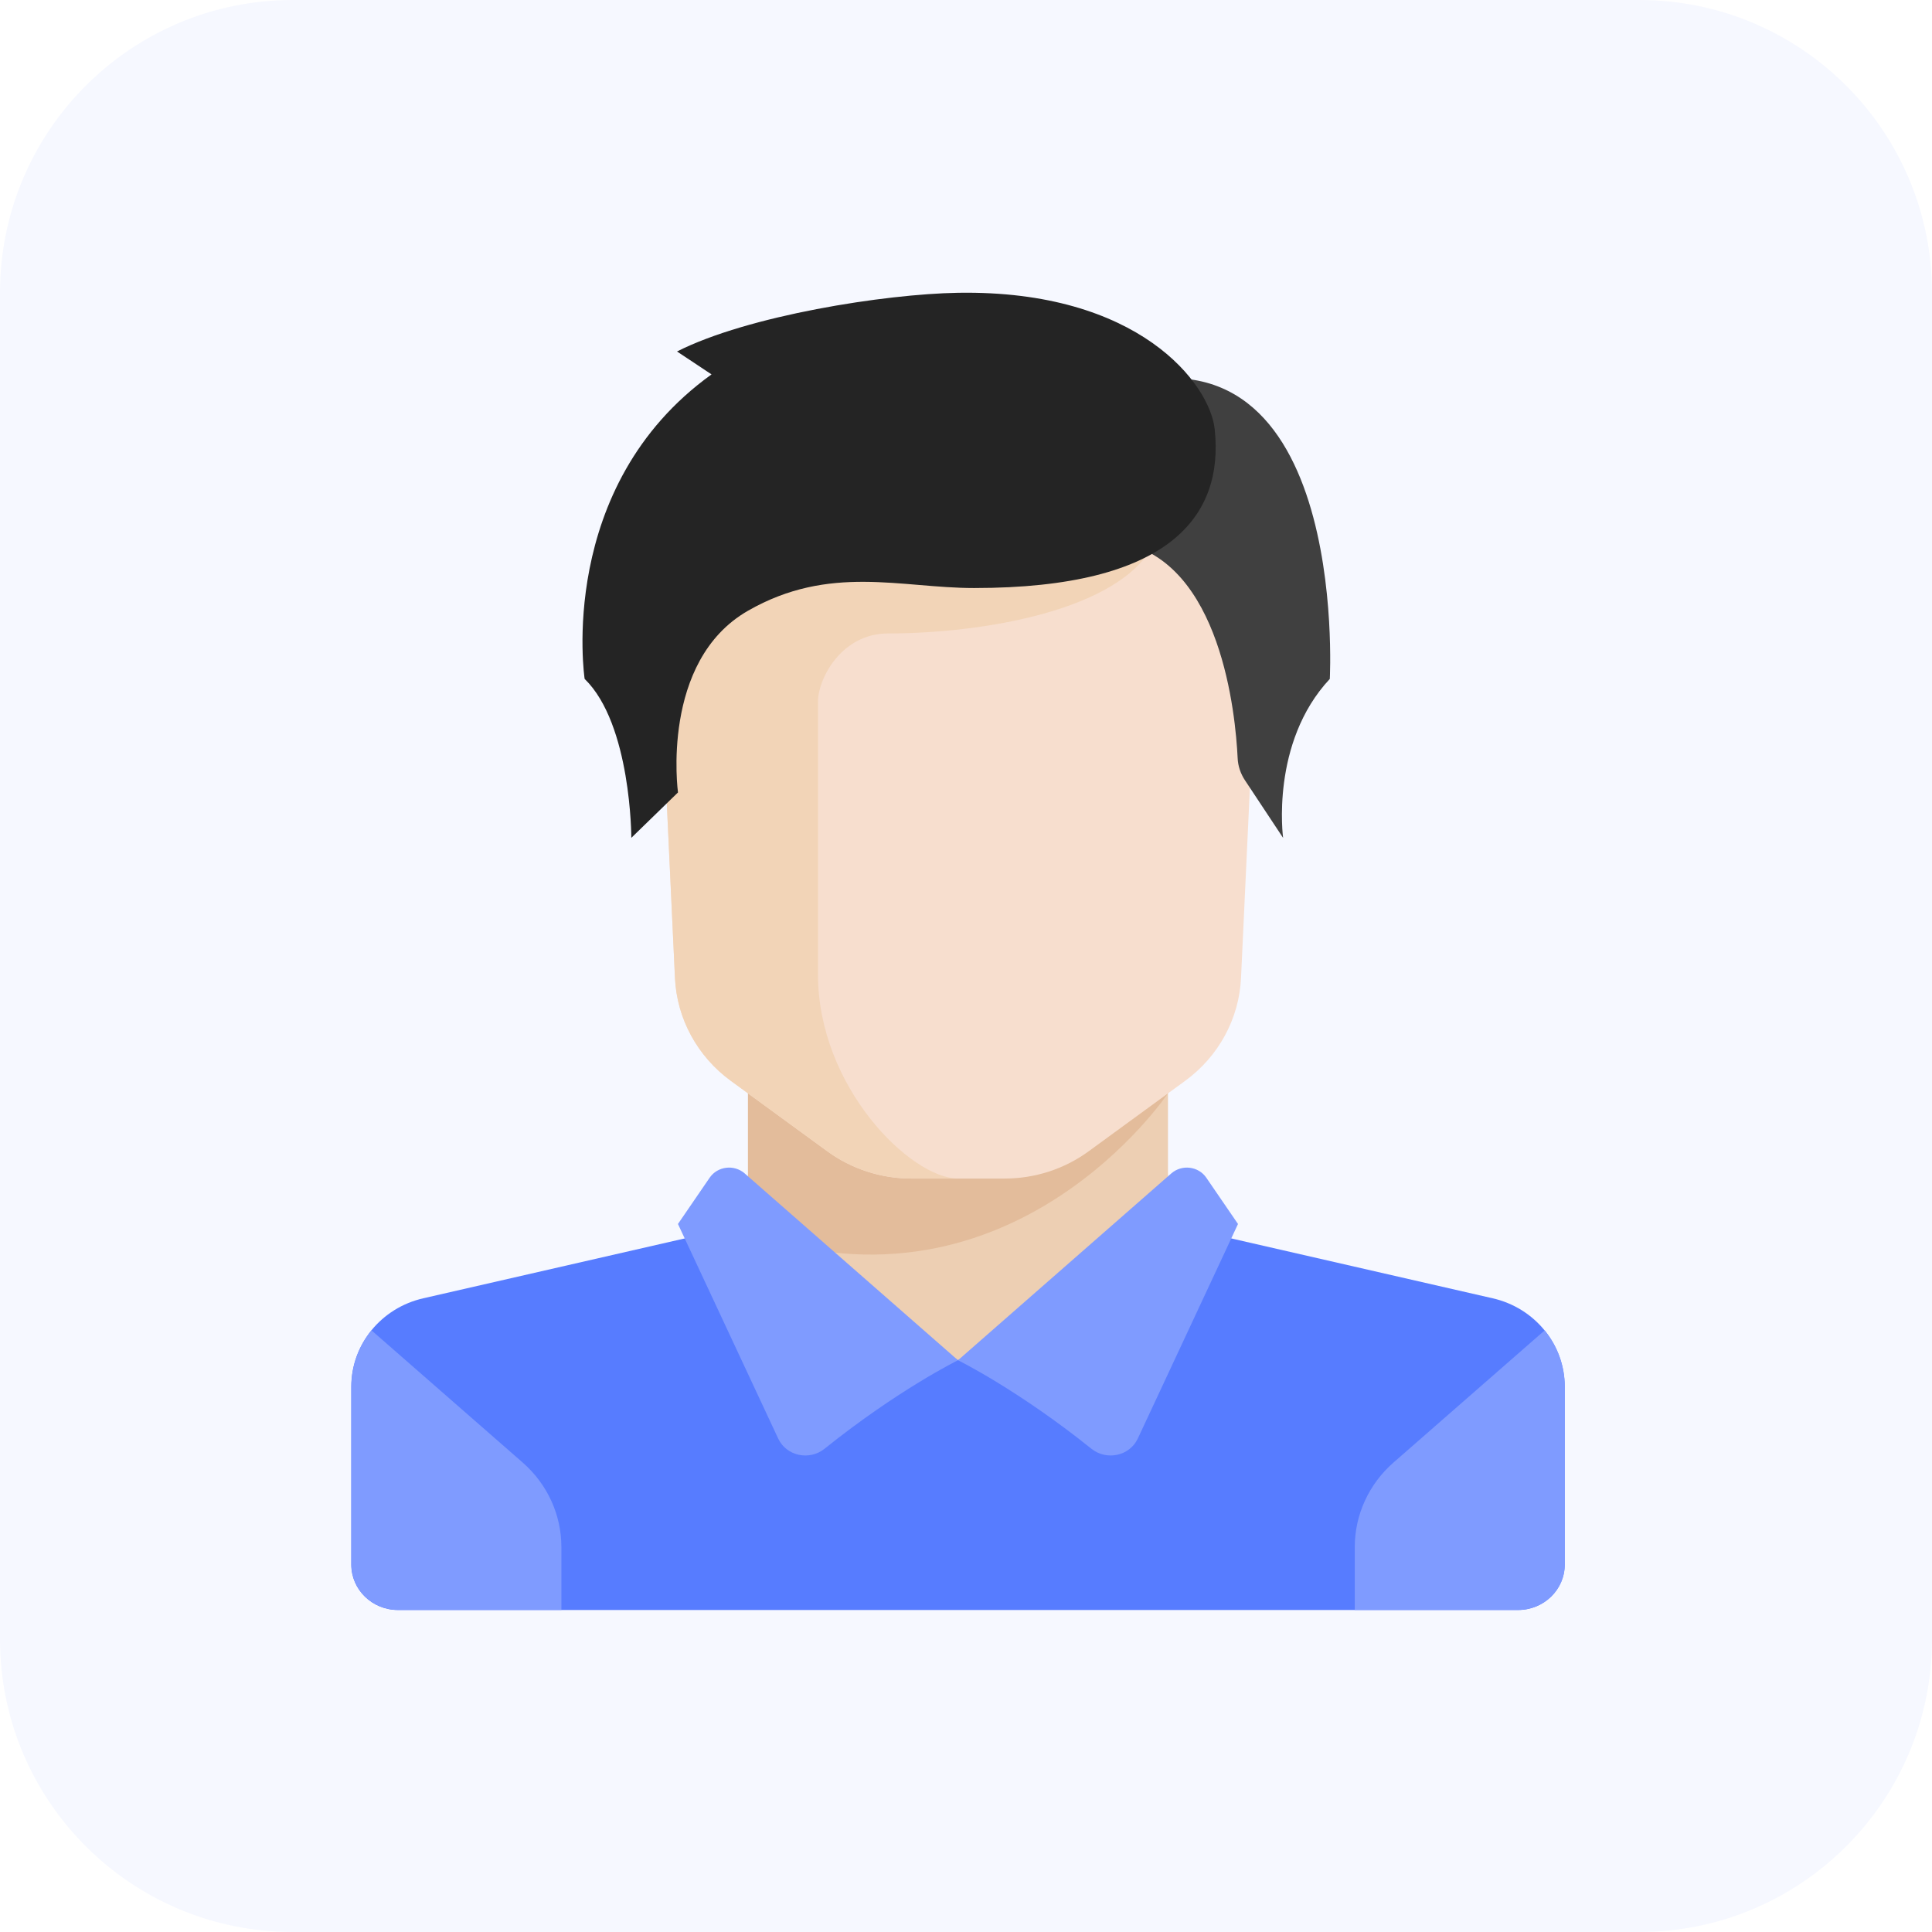
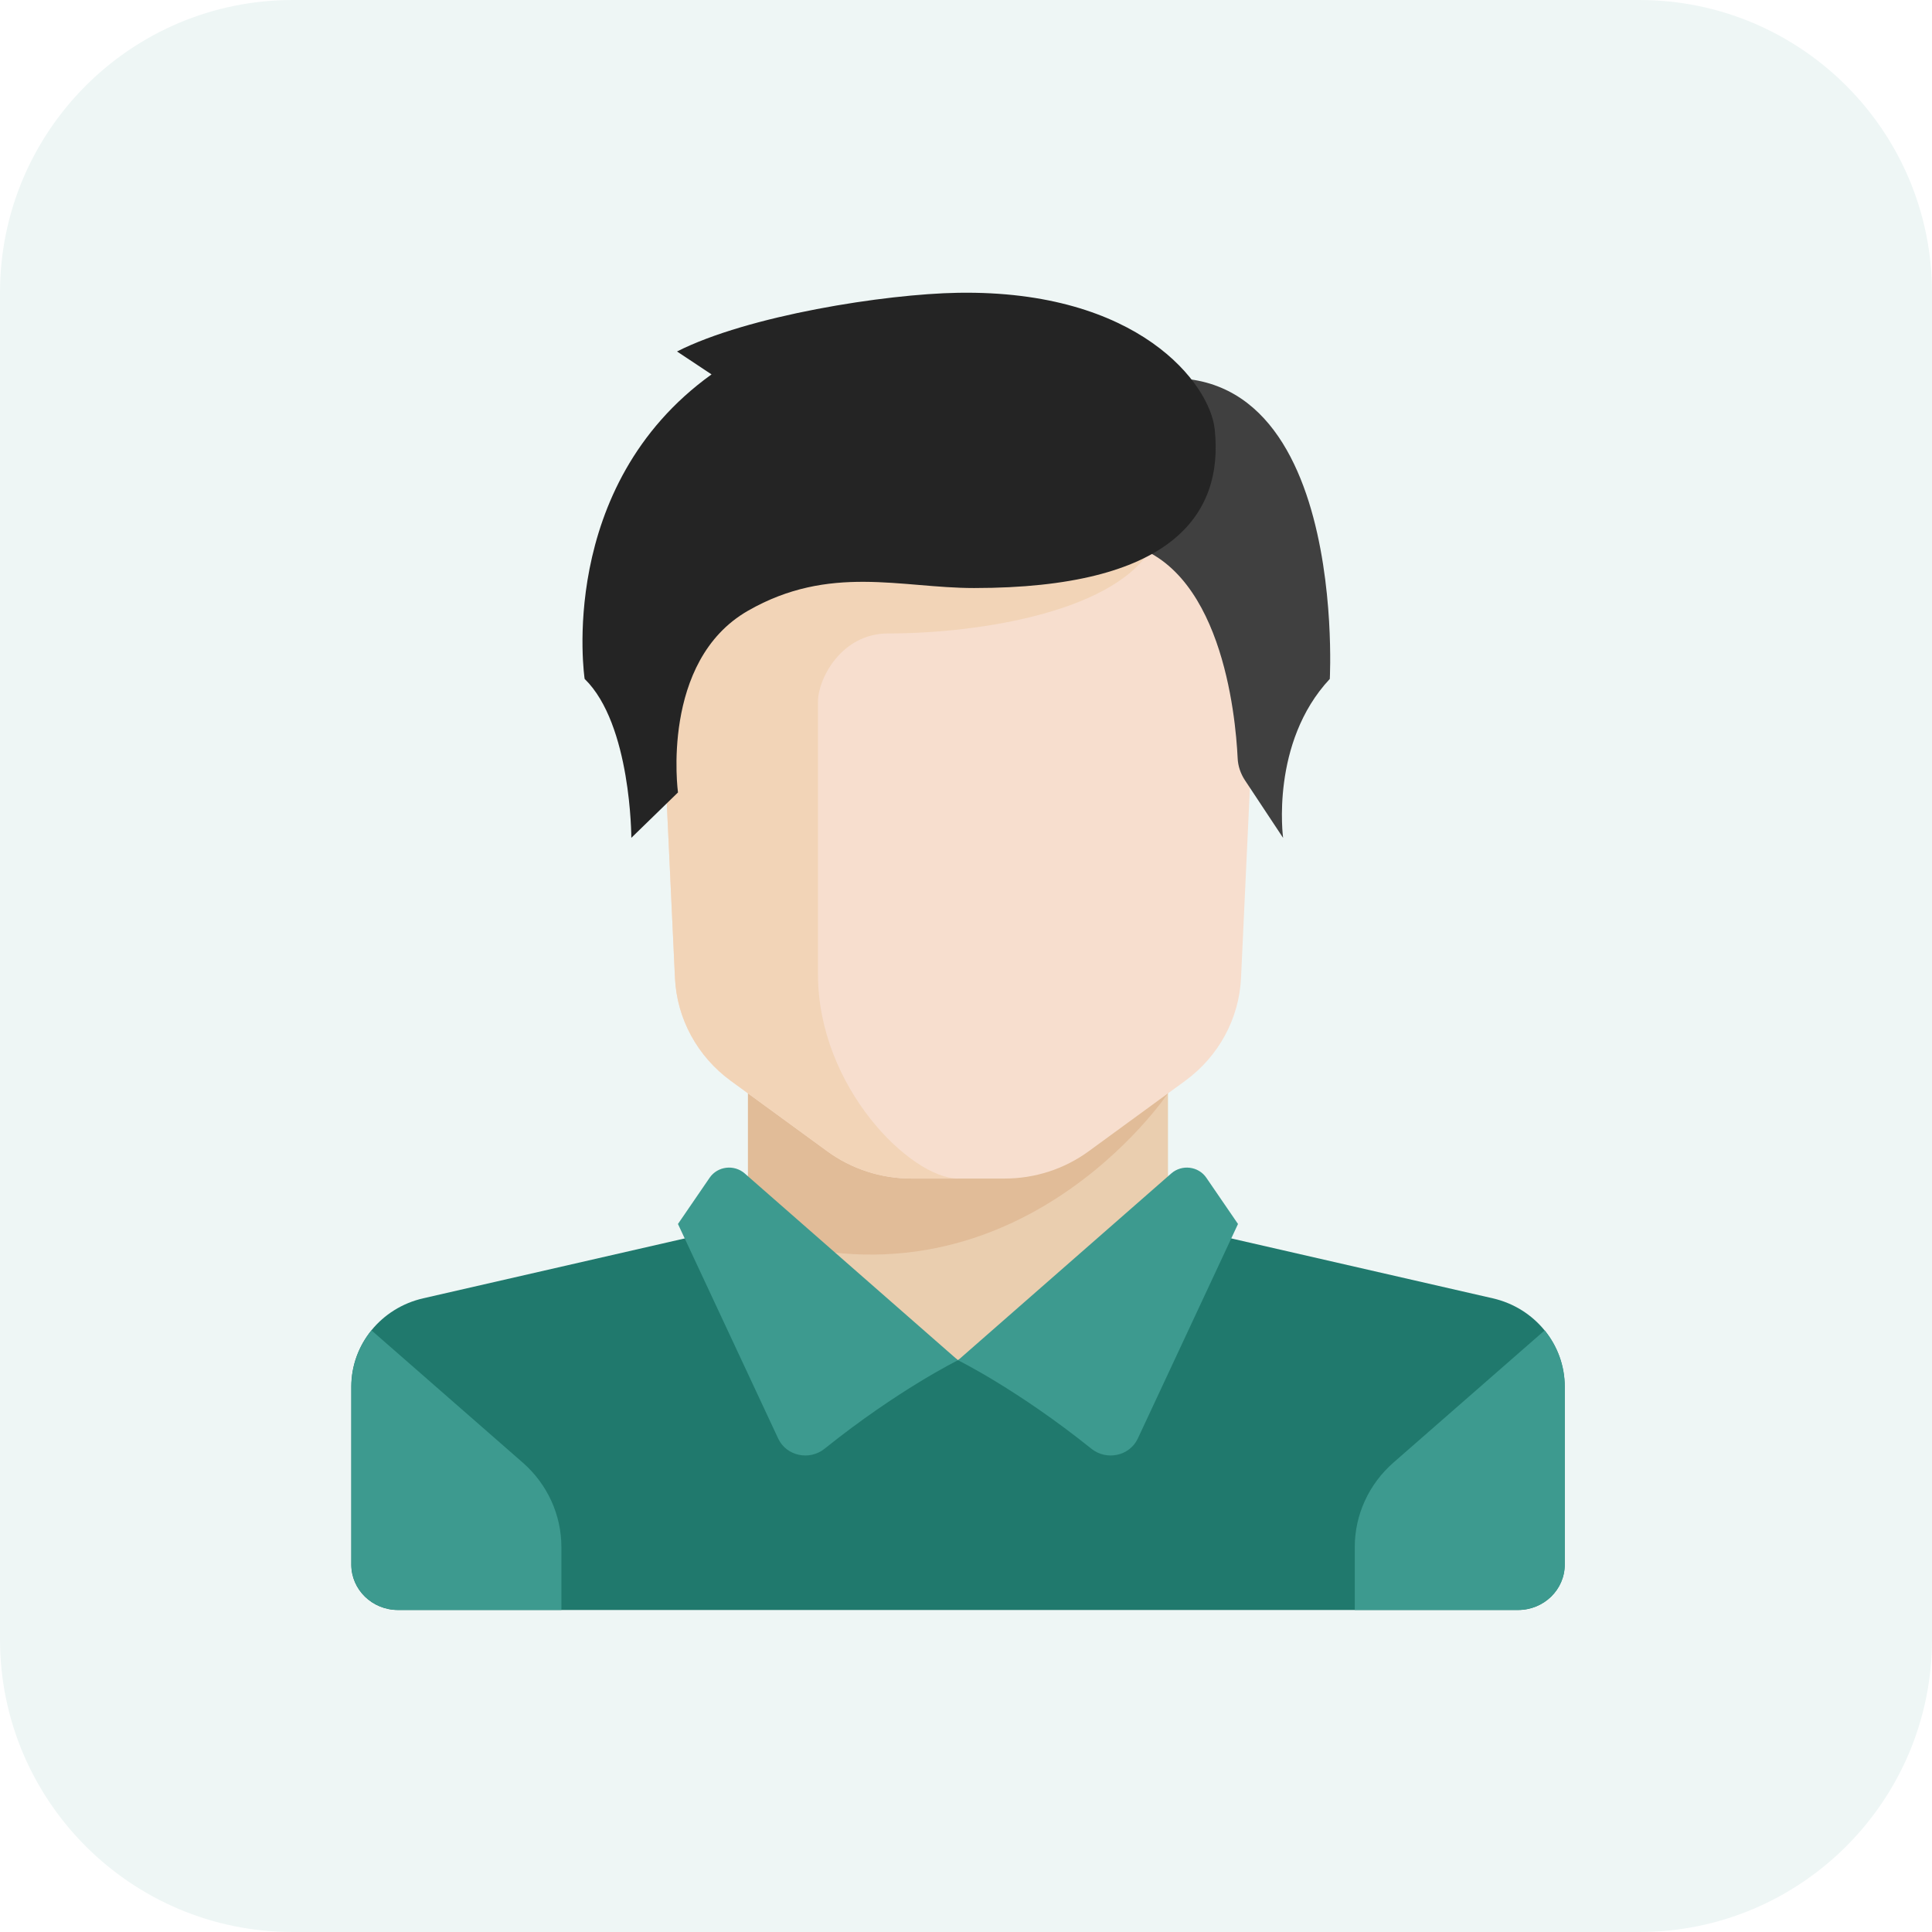
<svg xmlns="http://www.w3.org/2000/svg" width="66" height="66" viewBox="0 0 66 66" fill="none">
-   <rect width="66" height="66" rx="10" fill="#F6F8FF" />
+   <rect width="66" height="66" rx="10" fill="#EEF6F5" />
  <path d="M39.9 41.812V36.381H25.551V41.812L32.725 48.018L39.9 41.812Z" fill="#E6AF78" fill-opacity="0.56" />
-   <path d="M50.994 44.352L41.13 42.093C40.981 42.059 40.844 42.001 40.716 41.93L32.726 46.466L25.048 41.711C24.85 41.893 24.603 42.028 24.323 42.093L14.458 44.352C13.018 44.681 12 45.932 12 47.372V53.449C12 54.306 12.714 55 13.594 55H51.858C52.739 55 53.452 54.306 53.452 53.449V47.372C53.453 45.932 52.434 44.681 50.994 44.352Z" fill="#577CFF" />
+   <path d="M50.994 44.352L41.13 42.093C40.981 42.059 40.844 42.001 40.716 41.93L32.726 46.466L25.048 41.711C24.85 41.893 24.603 42.028 24.323 42.093L14.458 44.352C13.018 44.681 12 45.932 12 47.372V53.449C12 54.306 12.714 55 13.594 55H51.858C52.739 55 53.452 54.306 53.452 53.449V47.372C53.453 45.932 52.434 44.681 50.994 44.352Z" fill="#20796d" />
  <path d="M25.551 36.381V42.111C34.589 45.28 39.9 37.349 39.9 37.349V36.381H25.551V36.381Z" fill="#D29B6E" fill-opacity="0.34" />
  <path d="M22.363 18.537L23.058 33.411C23.123 34.8 23.823 36.089 24.966 36.923L28.262 39.329C29.09 39.934 30.097 40.261 31.132 40.261H34.321C35.356 40.261 36.363 39.934 37.191 39.329L40.487 36.923C41.63 36.089 42.33 34.8 42.395 33.411L43.089 18.537H22.363Z" fill="#F7DECE" />
  <path d="M30.335 21.64C33.524 21.64 38.306 20.865 39.441 18.537H22.363L23.058 33.411C23.123 34.8 23.823 36.089 24.966 36.923L28.262 39.329C29.09 39.934 30.097 40.261 31.132 40.261H32.726C31.132 40.261 27.943 37.157 27.943 33.278C27.943 31.381 27.943 26.296 27.943 23.968C27.943 23.192 28.741 21.64 30.335 21.64Z" fill="#F2D4B7" />
-   <path d="M17.856 49.963L12.691 45.447C12.258 45.981 12.004 46.652 12.004 47.37V53.447C12.004 54.304 12.718 54.998 13.598 54.998H19.178V52.849C19.178 51.748 18.698 50.699 17.856 49.963Z" fill="#7F9BFF" />
-   <path d="M47.603 49.963L52.769 45.447C53.202 45.981 53.456 46.652 53.456 47.37V53.447C53.456 54.304 52.742 54.998 51.861 54.998H46.281V52.849C46.281 51.748 46.762 50.699 47.603 49.963Z" fill="#7F9BFF" />
-   <path d="M25.44 40.086L32.726 46.468C32.726 46.468 30.685 47.471 28.167 49.492C27.648 49.908 26.862 49.739 26.584 49.143L23.16 41.813L24.243 40.232C24.513 39.839 25.078 39.77 25.44 40.086Z" fill="#7F9BFF" />
-   <path d="M40.013 40.086L32.727 46.468C32.727 46.468 34.767 47.471 37.285 49.492C37.805 49.908 38.59 49.739 38.869 49.143L42.292 41.813L41.209 40.232C40.94 39.839 40.374 39.77 40.013 40.086Z" fill="#7F9BFF" />
+   <path d="M17.856 49.963L12.691 45.447C12.258 45.981 12.004 46.652 12.004 47.37V53.447C12.004 54.304 12.718 54.998 13.598 54.998H19.178V52.849C19.178 51.748 18.698 50.699 17.856 49.963Z" fill="#3d9a8f" />
+   <path d="M47.603 49.963L52.769 45.447C53.202 45.981 53.456 46.652 53.456 47.37V53.447C53.456 54.304 52.742 54.998 51.861 54.998H46.281V52.849C46.281 51.748 46.762 50.699 47.603 49.963Z" fill="#3d9a8f" />
+   <path d="M25.44 40.086L32.726 46.468C32.726 46.468 30.685 47.471 28.167 49.492C27.648 49.908 26.862 49.739 26.584 49.143L23.16 41.813L24.243 40.232C24.513 39.839 25.078 39.77 25.44 40.086Z" fill="#3d9a8f" />
+   <path d="M40.013 40.086L32.727 46.468C32.727 46.468 34.767 47.471 37.285 49.492C37.805 49.908 38.59 49.739 38.869 49.143L42.292 41.813L41.209 40.232C40.94 39.839 40.374 39.77 40.013 40.086Z" fill="#3d9a8f" />
  <path d="M37.559 13.398L38.306 18.538C41.717 19.202 42.209 24.412 42.28 25.901C42.292 26.171 42.381 26.431 42.532 26.659L43.833 28.624C43.833 28.624 43.388 25.375 45.428 23.193C45.428 23.193 46.128 10.295 37.559 13.398Z" fill="#404040" />
  <path d="M23.128 12.007L24.307 12.79C18.976 16.621 19.972 23.192 19.972 23.192C21.567 24.743 21.567 28.622 21.567 28.622L23.161 27.071C23.161 27.071 22.546 22.588 25.552 20.864C28.342 19.264 30.784 20.088 33.275 20.088C39.951 20.088 41.819 17.64 41.495 14.657C41.328 13.114 38.904 9.9 32.727 10.002C30.234 10.044 25.552 10.778 23.128 12.007Z" fill="#242424" />
</svg>
